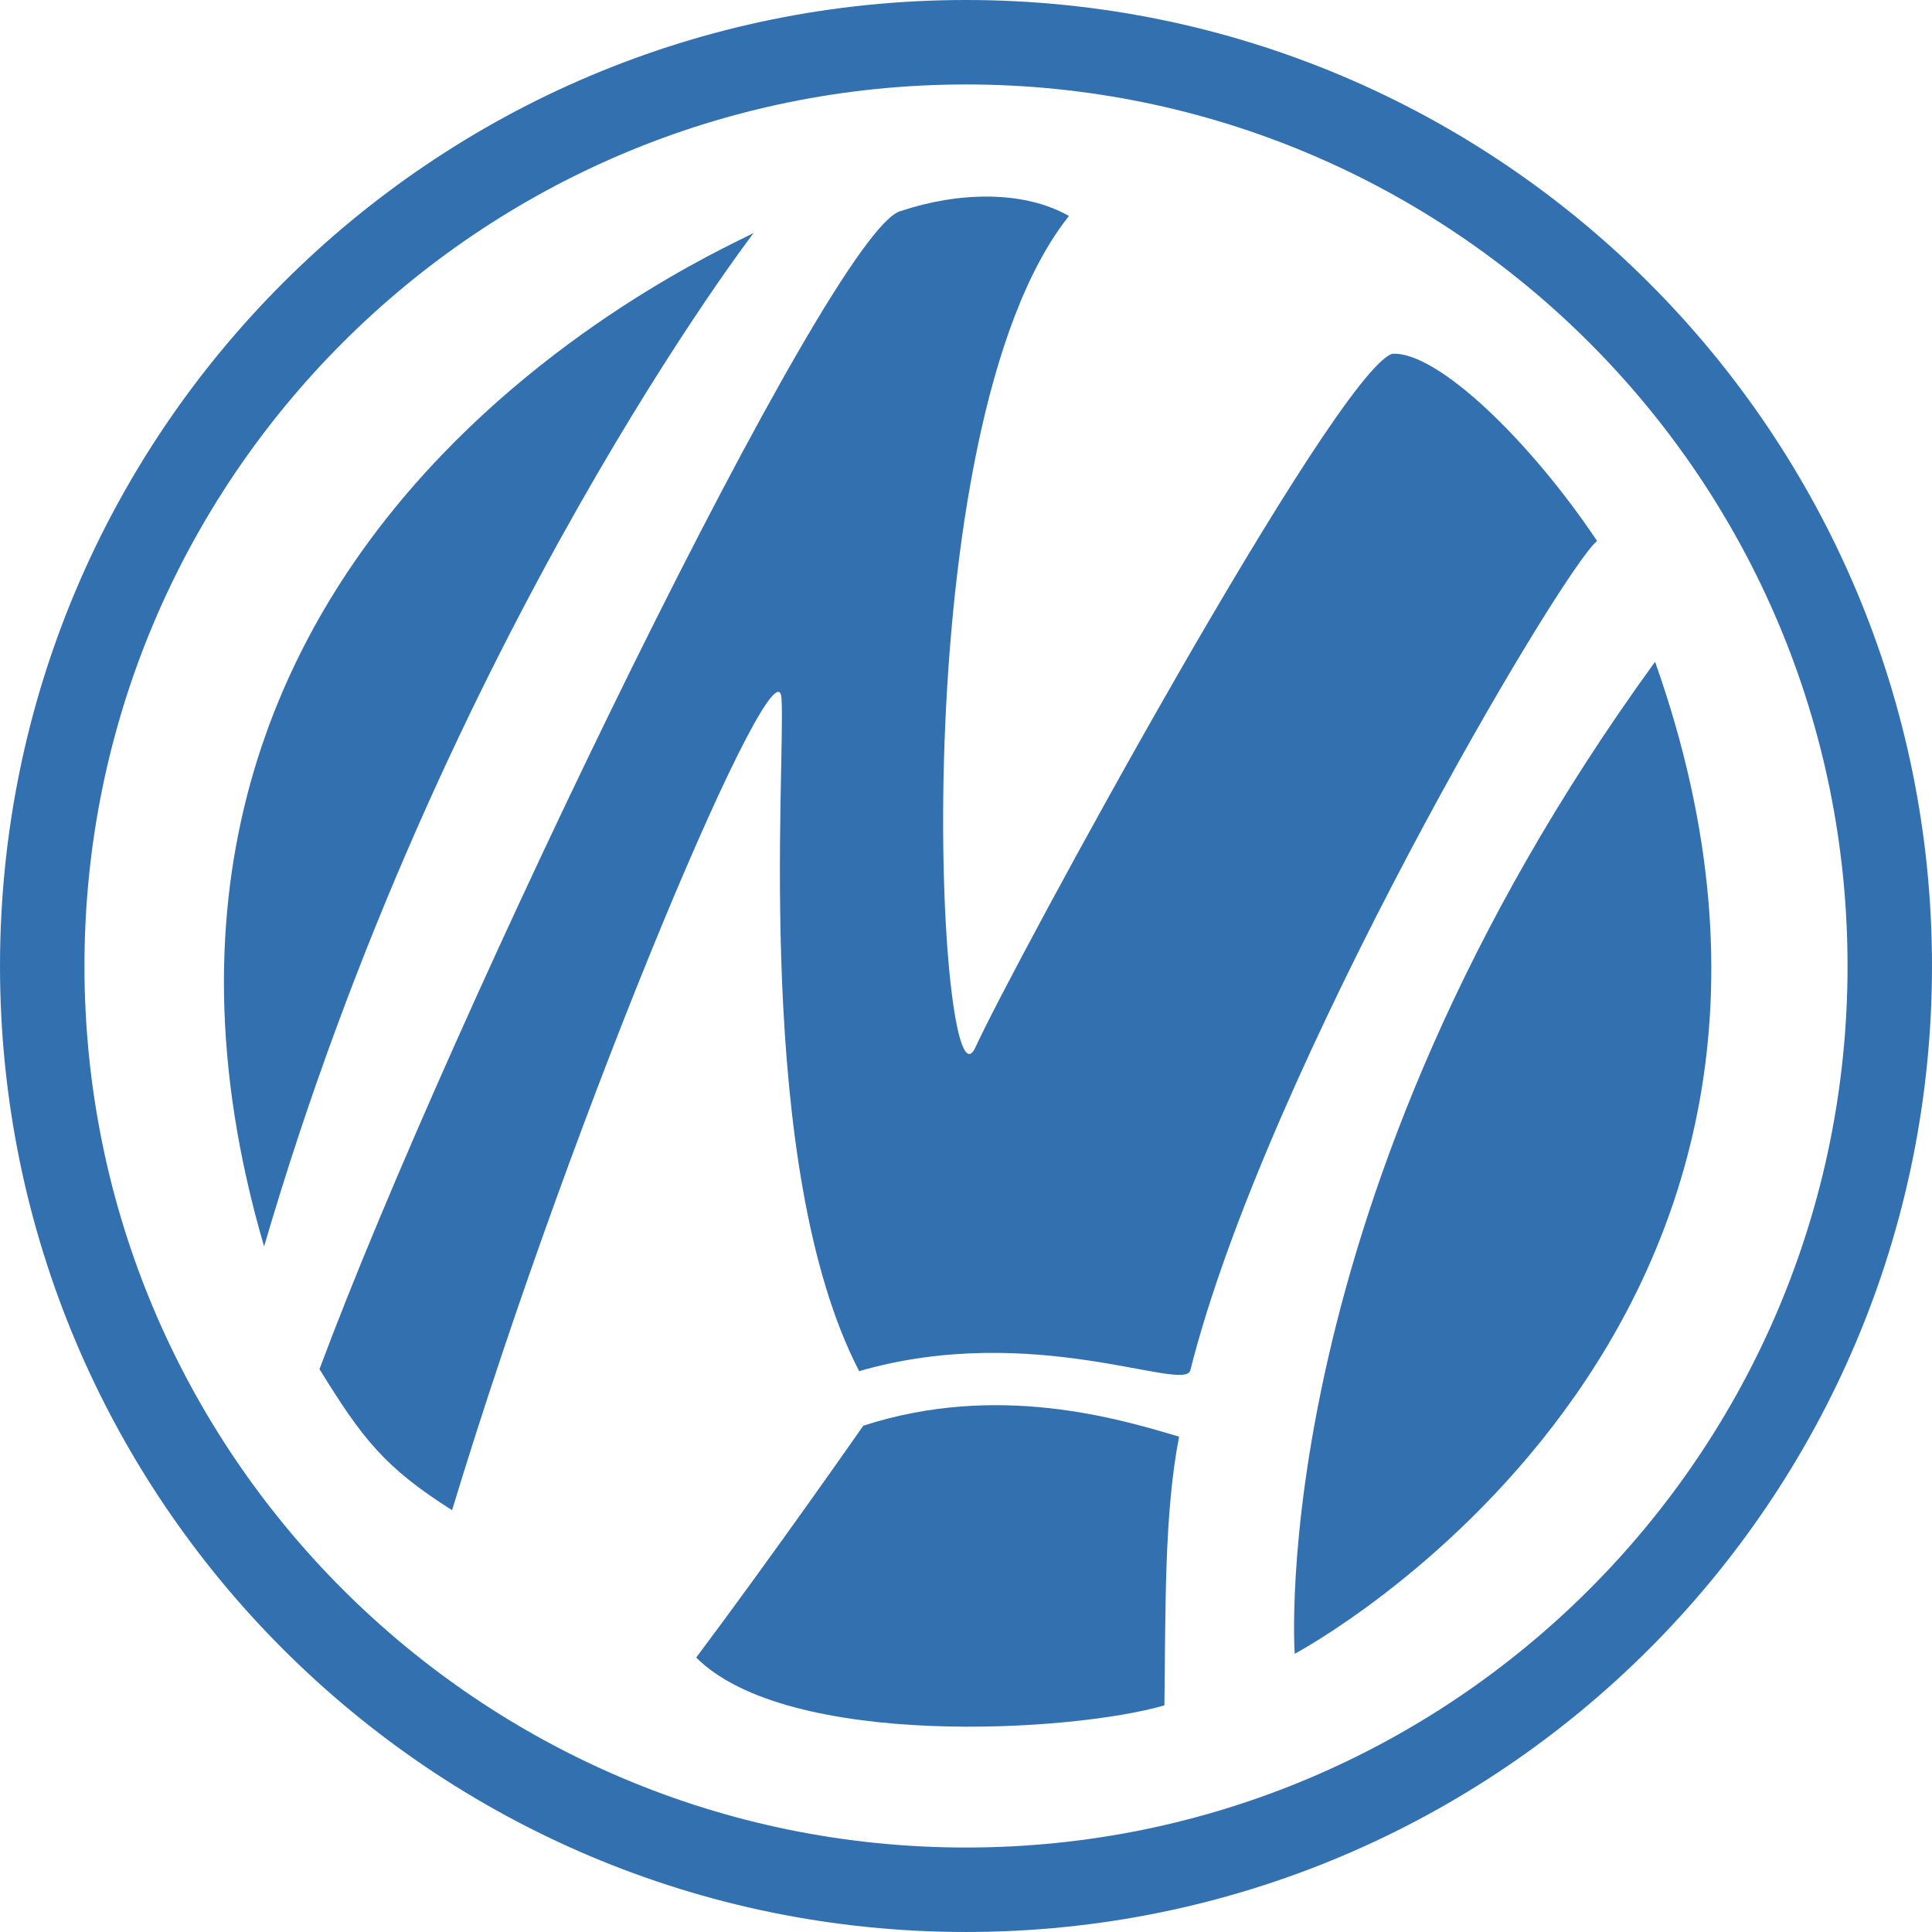
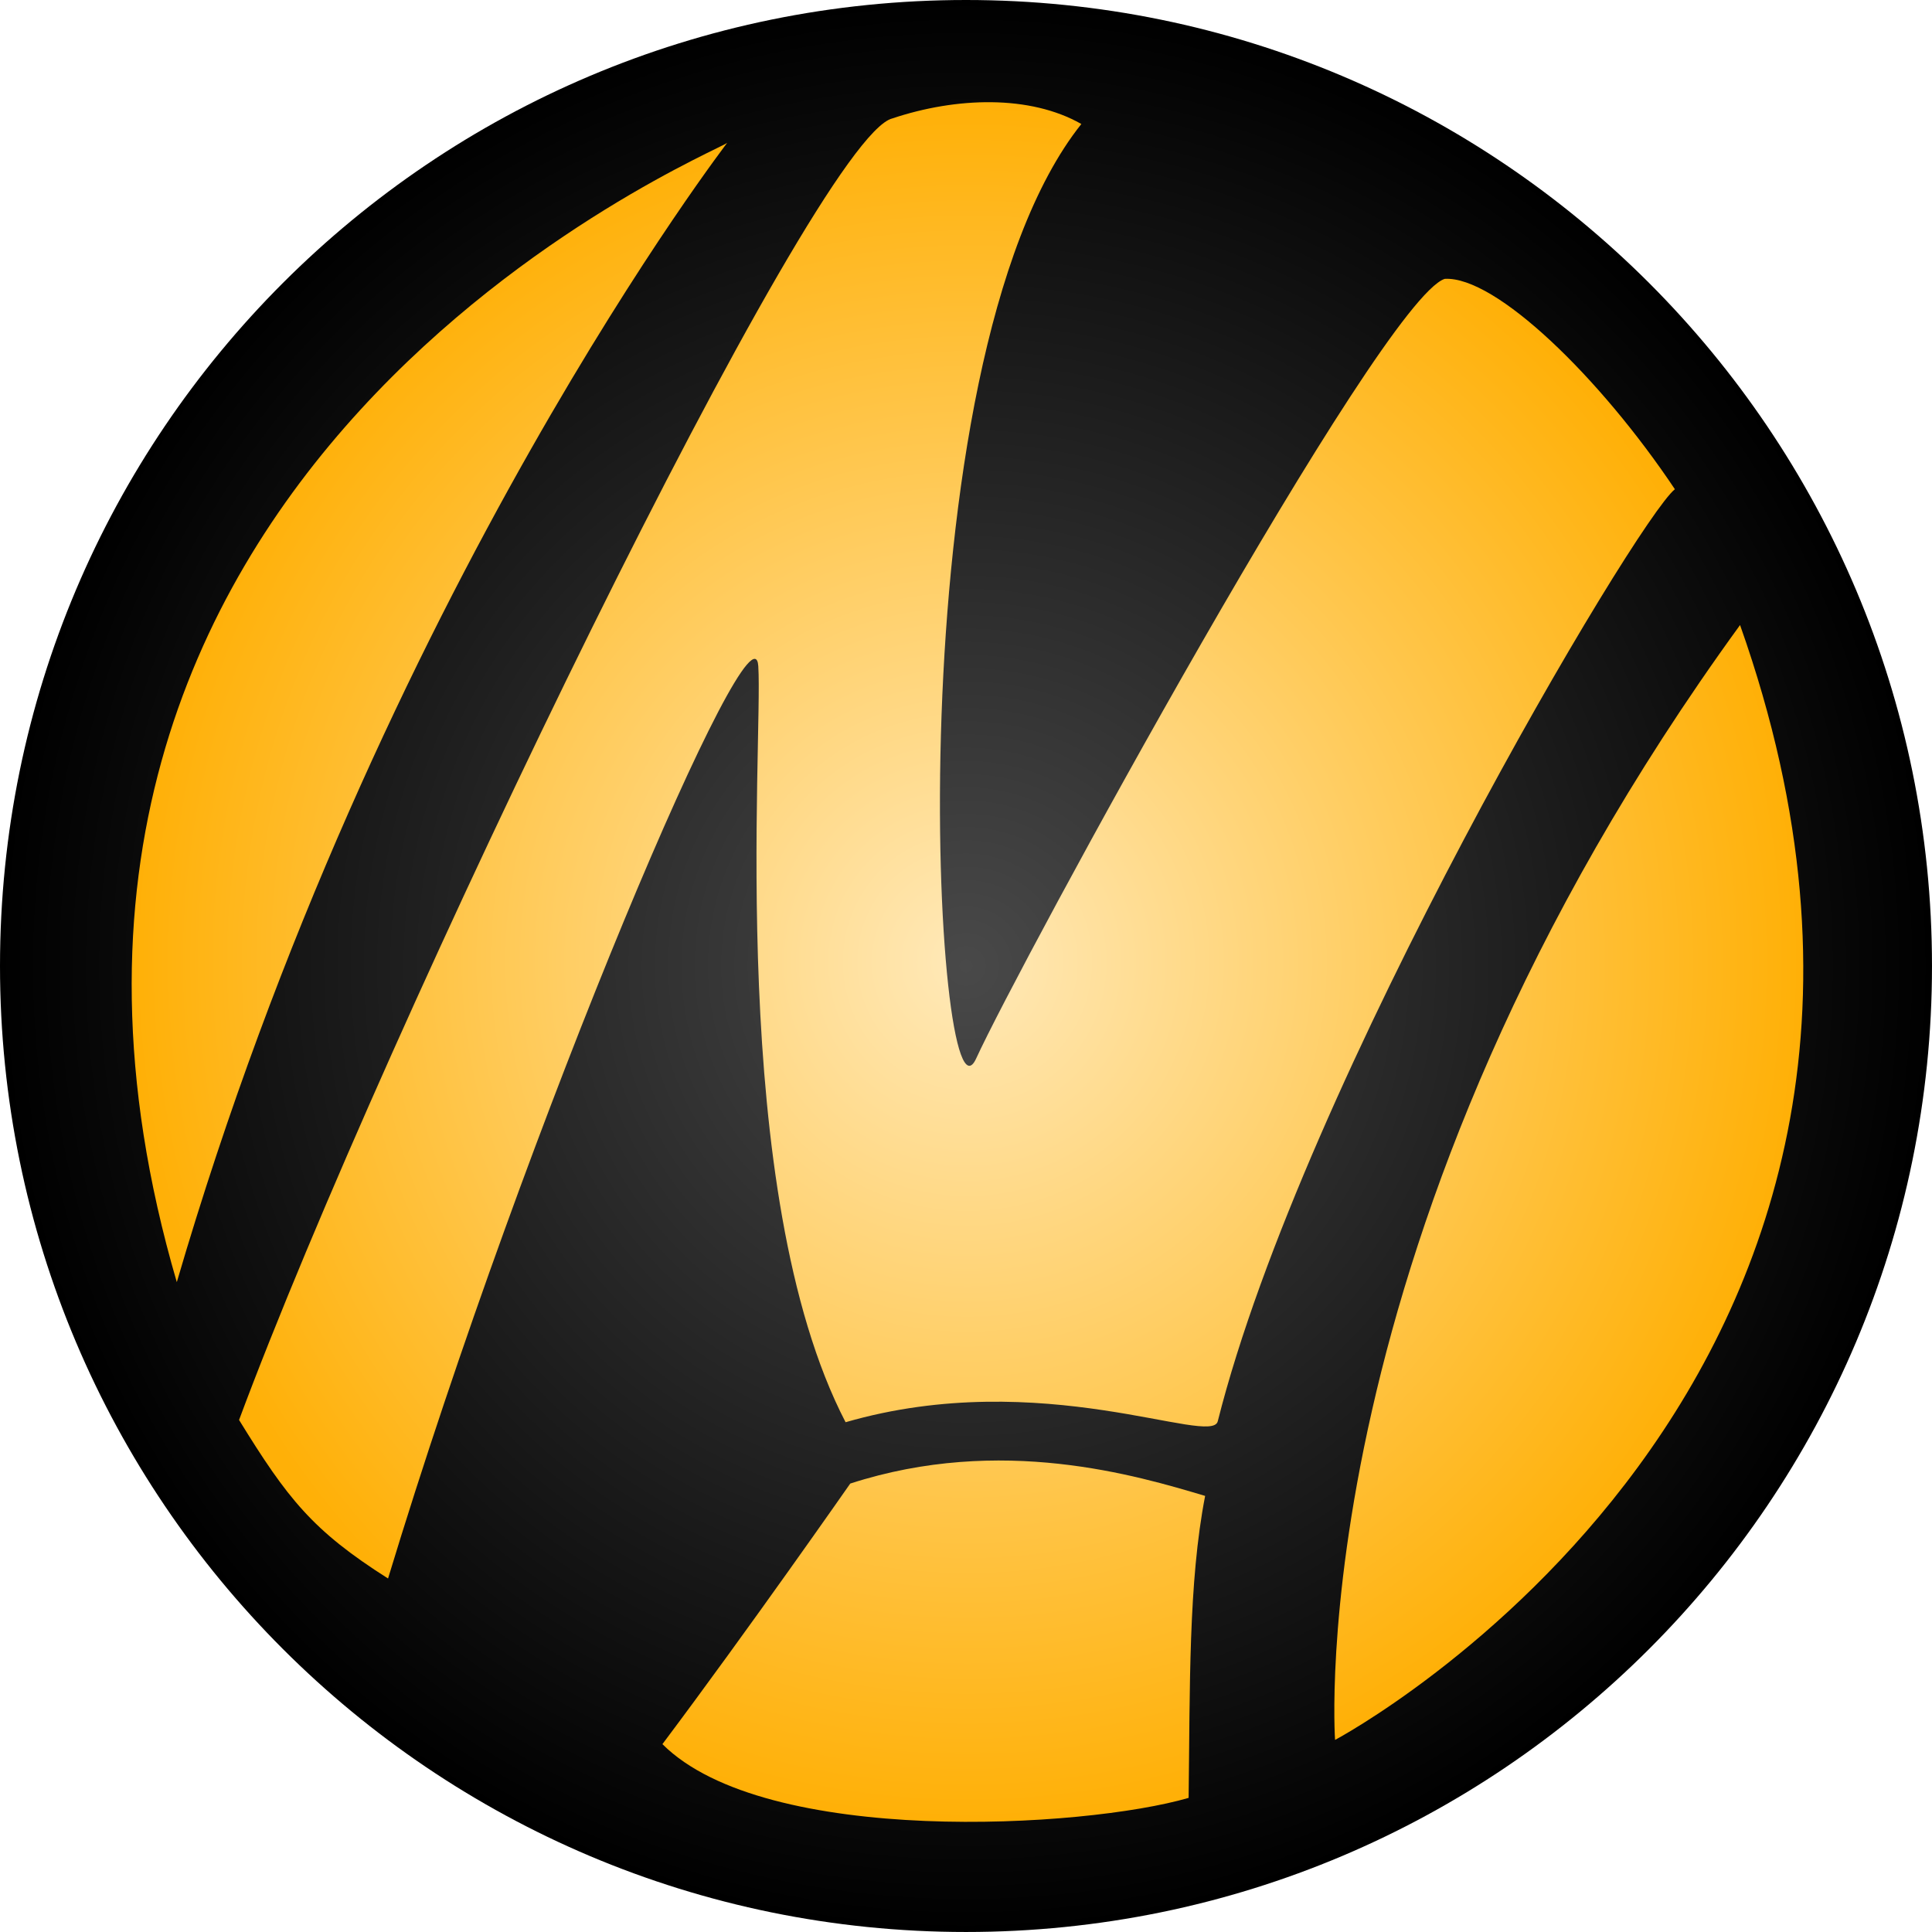
- <svg xmlns="http://www.w3.org/2000/svg" width="512" height="512" viewBox="0 0 135.467 135.467" version="1.1" id="svg5" xml:space="preserve">
-   <defs id="defs2" />
+ <svg xmlns="http://www.w3.org/2000/svg" xmlns:xlink="http://www.w3.org/1999/xlink" width="512" height="512" viewBox="0 0 135.467 135.467" version="1.1" id="svg5" xml:space="preserve">
+   <defs id="defs2">
+     <linearGradient id="linearGradient15">
+       <stop style="stop-color:#ffe9b9;stop-opacity:1;" offset="0" id="stop15" />
+       <stop style="stop-color:#ffb007;stop-opacity:1;" offset="1" id="stop16" />
+     </linearGradient>
+     <linearGradient id="linearGradient1">
+       <stop style="stop-color:#494949;stop-opacity:1;" offset="0" id="stop1" />
+       <stop style="stop-color:#000000;stop-opacity:1;" offset="1" id="stop2" />
+     </linearGradient>
+     <radialGradient xlink:href="#linearGradient1" id="radialGradient2" cx="133.258" cy="176.758" fx="133.258" fy="176.758" r="64.035" gradientUnits="userSpaceOnUse" gradientTransform="matrix(1.057755,0,0,1.057755,-7.696305,-10.20866)" />
+     <radialGradient xlink:href="#linearGradient15" id="radialGradient16" cx="133.362" cy="176.48" fx="133.362" fy="176.48" r="58.604" gradientTransform="matrix(1,0,0,1.028738,0,-5.071672)" gradientUnits="userSpaceOnUse" />
+   </defs>
  <g id="layer1" transform="translate(-65.52468,-109.0249)">
-     <path id="path234-5" style="opacity:1;fill:#3270af;fill-opacity:1;stroke:none;stroke-width:0.376" d="m 133.258,109.025 a 67.733,67.733 0 0 0 -67.733,67.733 67.733,67.733 0 0 0 67.733,67.733 67.733,67.733 0 0 0 67.733,-67.733 67.733,67.733 0 0 0 -67.733,-67.733 z m 0,5.922 a 61.811,61.811 0 0 1 61.812,61.811 61.811,61.811 0 0 1 -61.812,61.811 61.811,61.811 0 0 1 -61.811,-61.811 61.811,61.811 0 0 1 61.811,-61.811 z" />
-     <path style="opacity:1;fill:#3270af;fill-opacity:1;stroke:none;stroke-width:0.343" d="m 126.058,208.992 c 0,0 -6.366,9.124 -11.718,16.256 6.43,6.422 26.352,5.242 32.83,3.353 0.09,-6.858 -0.019,-13.458 1.03,-18.84 -4.242,-1.263 -12.726,-3.821 -22.142,-0.769 z" id="path580" />
-     <path style="opacity:1;fill:#3270af;fill-opacity:1;stroke:none;stroke-width:0.343" d="m 148.99,205.096 c 5.328,-21.163 26.081,-56.177 28.517,-58.141 -4.667,-6.98 -11.188,-13.312 -14.361,-13.124 -4.026,1.342 -26.621,42.922 -29.23,48.637 -2.61,5.716 -5.343,-43.363 6.561,-58.298 -3.206,-1.827 -7.798,-1.684 -11.792,-0.348 -4.824,1.177 -31.625,56.662 -40.758,81.203 3.031,4.919 4.576,6.897 9.295,9.891 8.76,-28.853 22.802,-61.62 23.1,-56.923 0.298,4.697 -1.998,32.832 5.446,47.173 12.253,-3.545 22.874,1.569 23.222,-0.071 z" id="path714" />
-     <path style="opacity:1;fill:#3270af;fill-opacity:1;stroke:none;stroke-width:0.343" d="m 84.042,196.424 c 12.581,-43.04 34.74,-71.589 34.341,-71.085 -0.399,0.503 -49.204,20.249 -34.341,71.085 z" id="path812" />
-     <path style="fill:#3270af;fill-opacity:1;stroke:none;stroke-width:0.343" d="m 156.306,224.985 c 0,0 -2.271,-31.655 25.268,-69.557 16.75,47.27 -25.268,69.557 -25.268,69.557 z" id="path355" />
+     <circle style="fill:url(#radialGradient2);stroke-width:0.5;stroke-linecap:round;stroke-linejoin:bevel" id="path1" cx="133.258" cy="176.758" r="67.733" />
+     <g id="g14" style="fill:url(#radialGradient16)">
+       <path style="opacity:1;fill:url(#radialGradient16);fill-opacity:1;stroke:none;stroke-width:0.386" d="m 125.142,213.049 c 0,0 -7.154,10.254 -13.17,18.27 7.226,7.218 29.616,5.892 36.896,3.768 0.101,-7.707 -0.022,-15.124 1.158,-21.173 -4.767,-1.419 -14.302,-4.294 -24.885,-0.865 z" id="path580" />
+       <path style="opacity:1;fill:url(#radialGradient16);fill-opacity:1;stroke:none;stroke-width:0.386" d="m 150.914,208.67 c 5.988,-23.784 29.311,-63.135 32.049,-65.342 -5.245,-7.845 -12.574,-14.961 -16.14,-14.75 -4.525,1.508 -29.918,48.238 -32.85,54.661 -2.933,6.424 -6.005,-48.733 7.373,-65.519 -3.603,-2.053 -8.764,-1.892 -13.253,-0.391 -5.422,1.322 -35.541,63.68 -45.806,91.26 3.406,5.529 5.143,7.751 10.446,11.116 9.845,-32.426 25.626,-69.252 25.961,-63.973 0.335,5.279 -2.246,36.899 6.121,53.016 13.771,-3.984 25.707,1.764 26.099,-0.08 z" id="path714" />
+       <path style="opacity:1;fill:url(#radialGradient16);fill-opacity:1;stroke:none;stroke-width:0.386" d="m 77.922,198.925 c 14.14,-48.37 39.043,-80.455 38.594,-79.889 -0.449,0.566 -55.298,22.757 -38.594,79.889 z" id="path812" />
+       <path style="fill:url(#radialGradient16);fill-opacity:1;stroke:none;stroke-width:0.386" d="m 159.136,231.023 c 0,0 -2.553,-35.576 28.397,-78.172 18.825,53.125 -28.397,78.172 -28.397,78.172 z" id="path355" />
+     </g>
  </g>
</svg>
